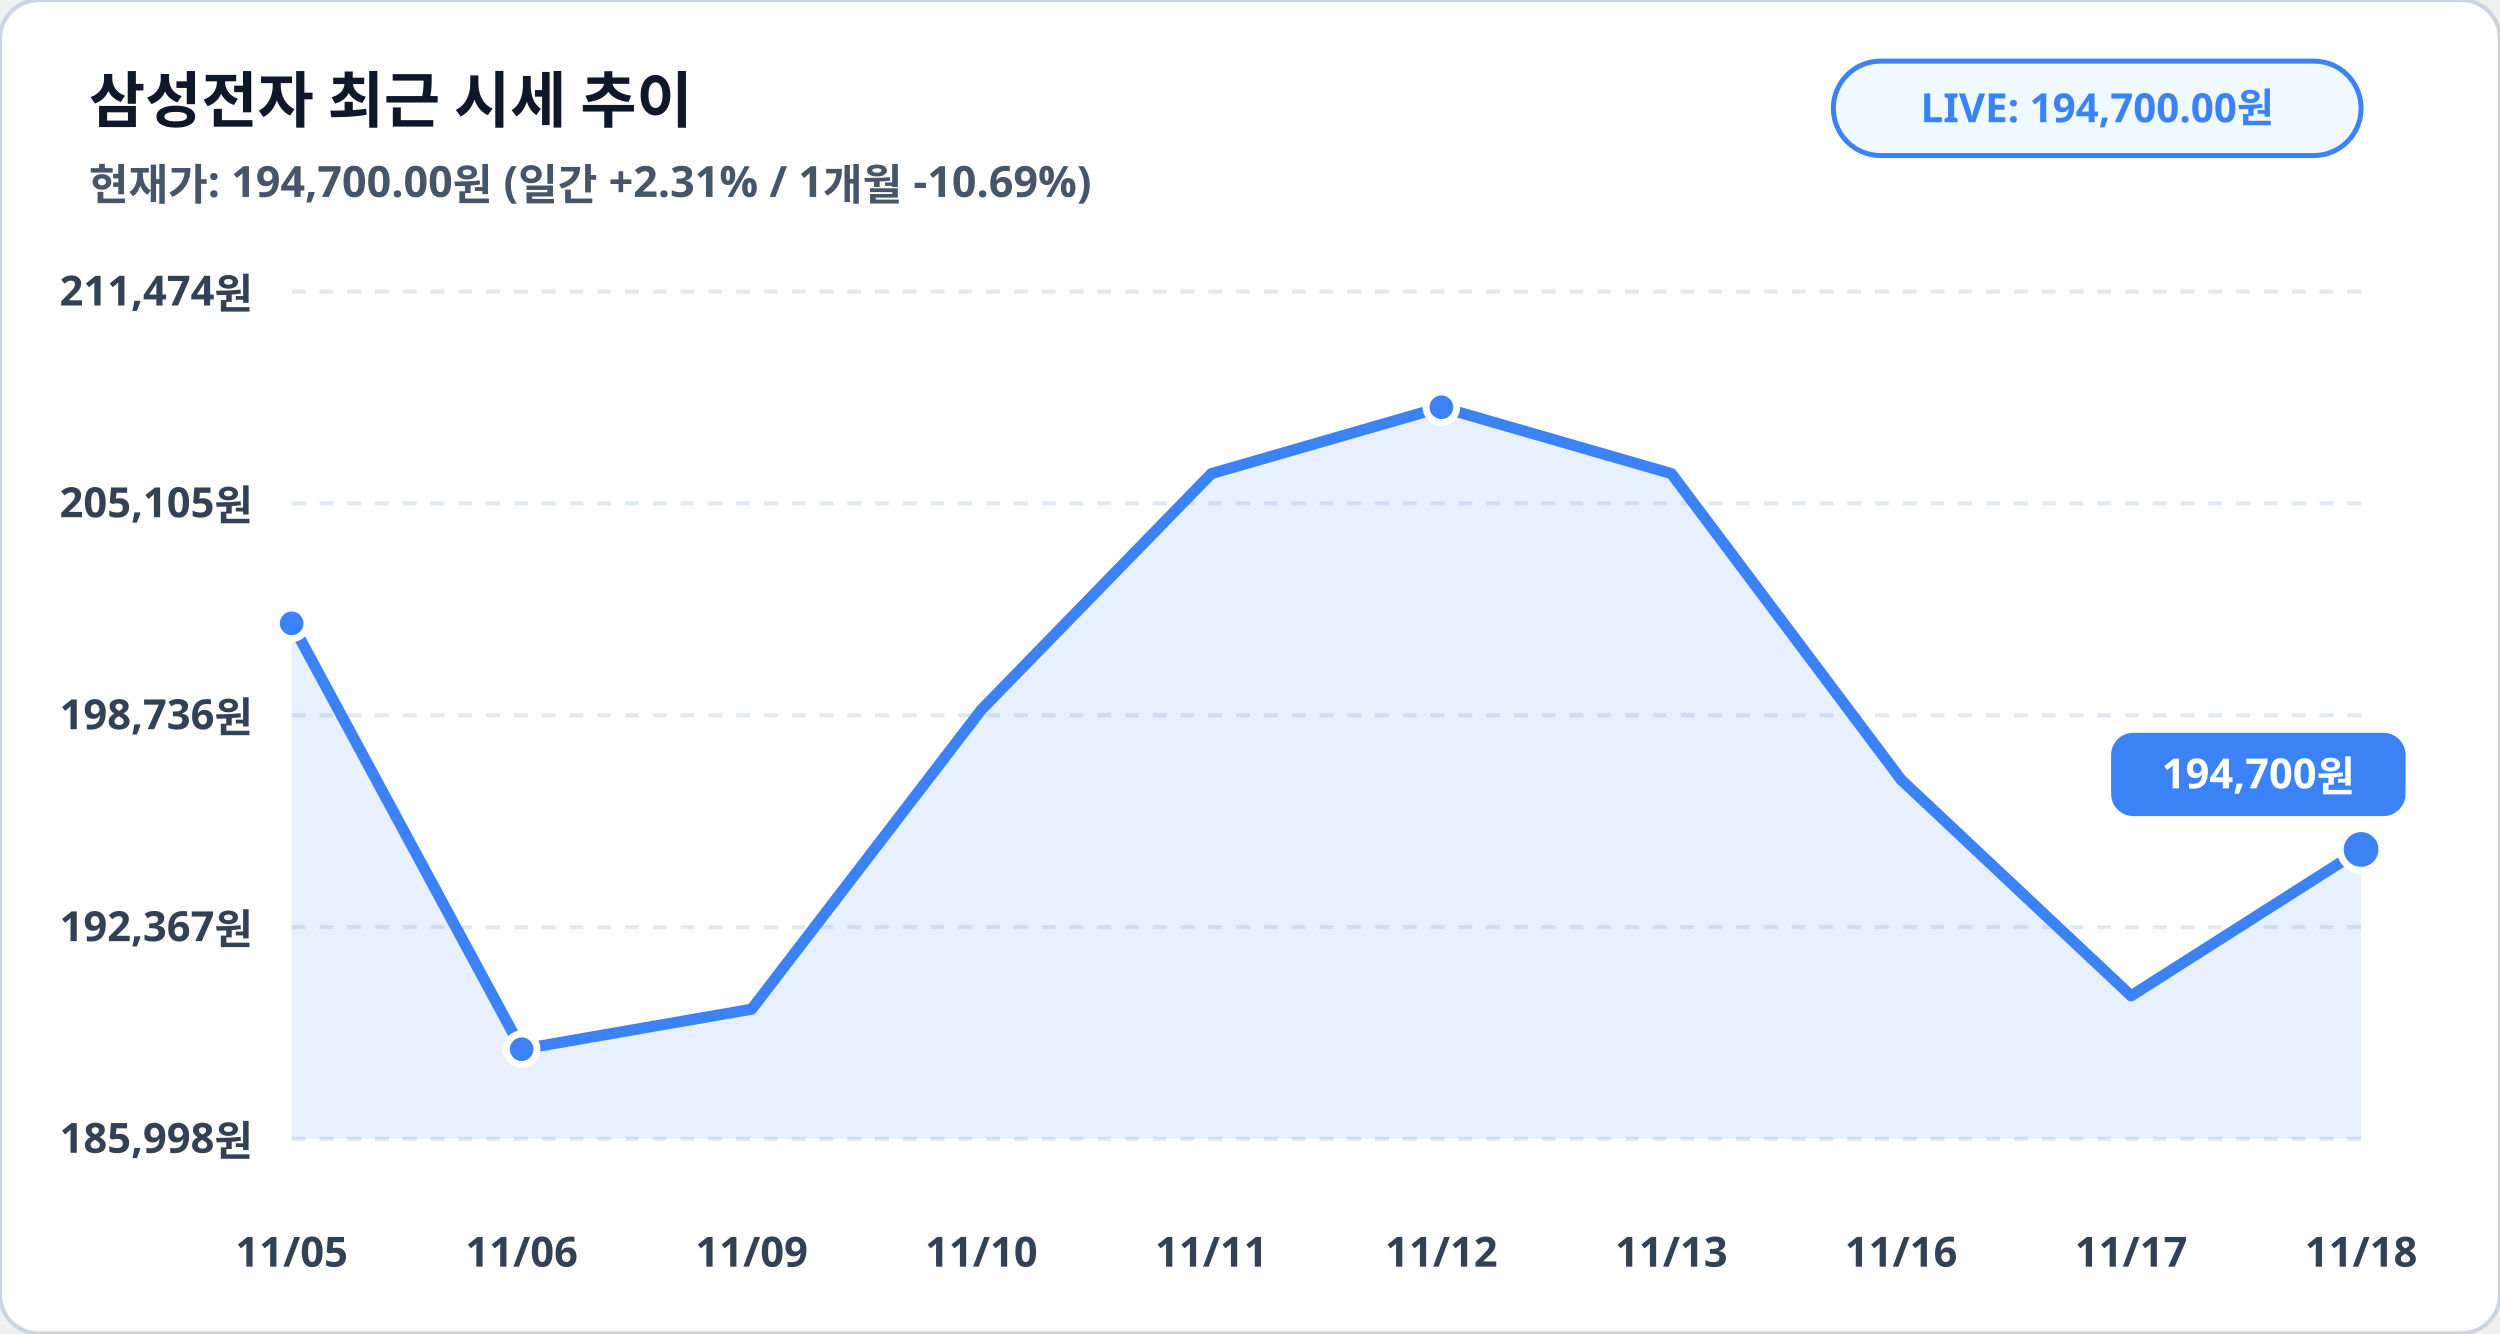
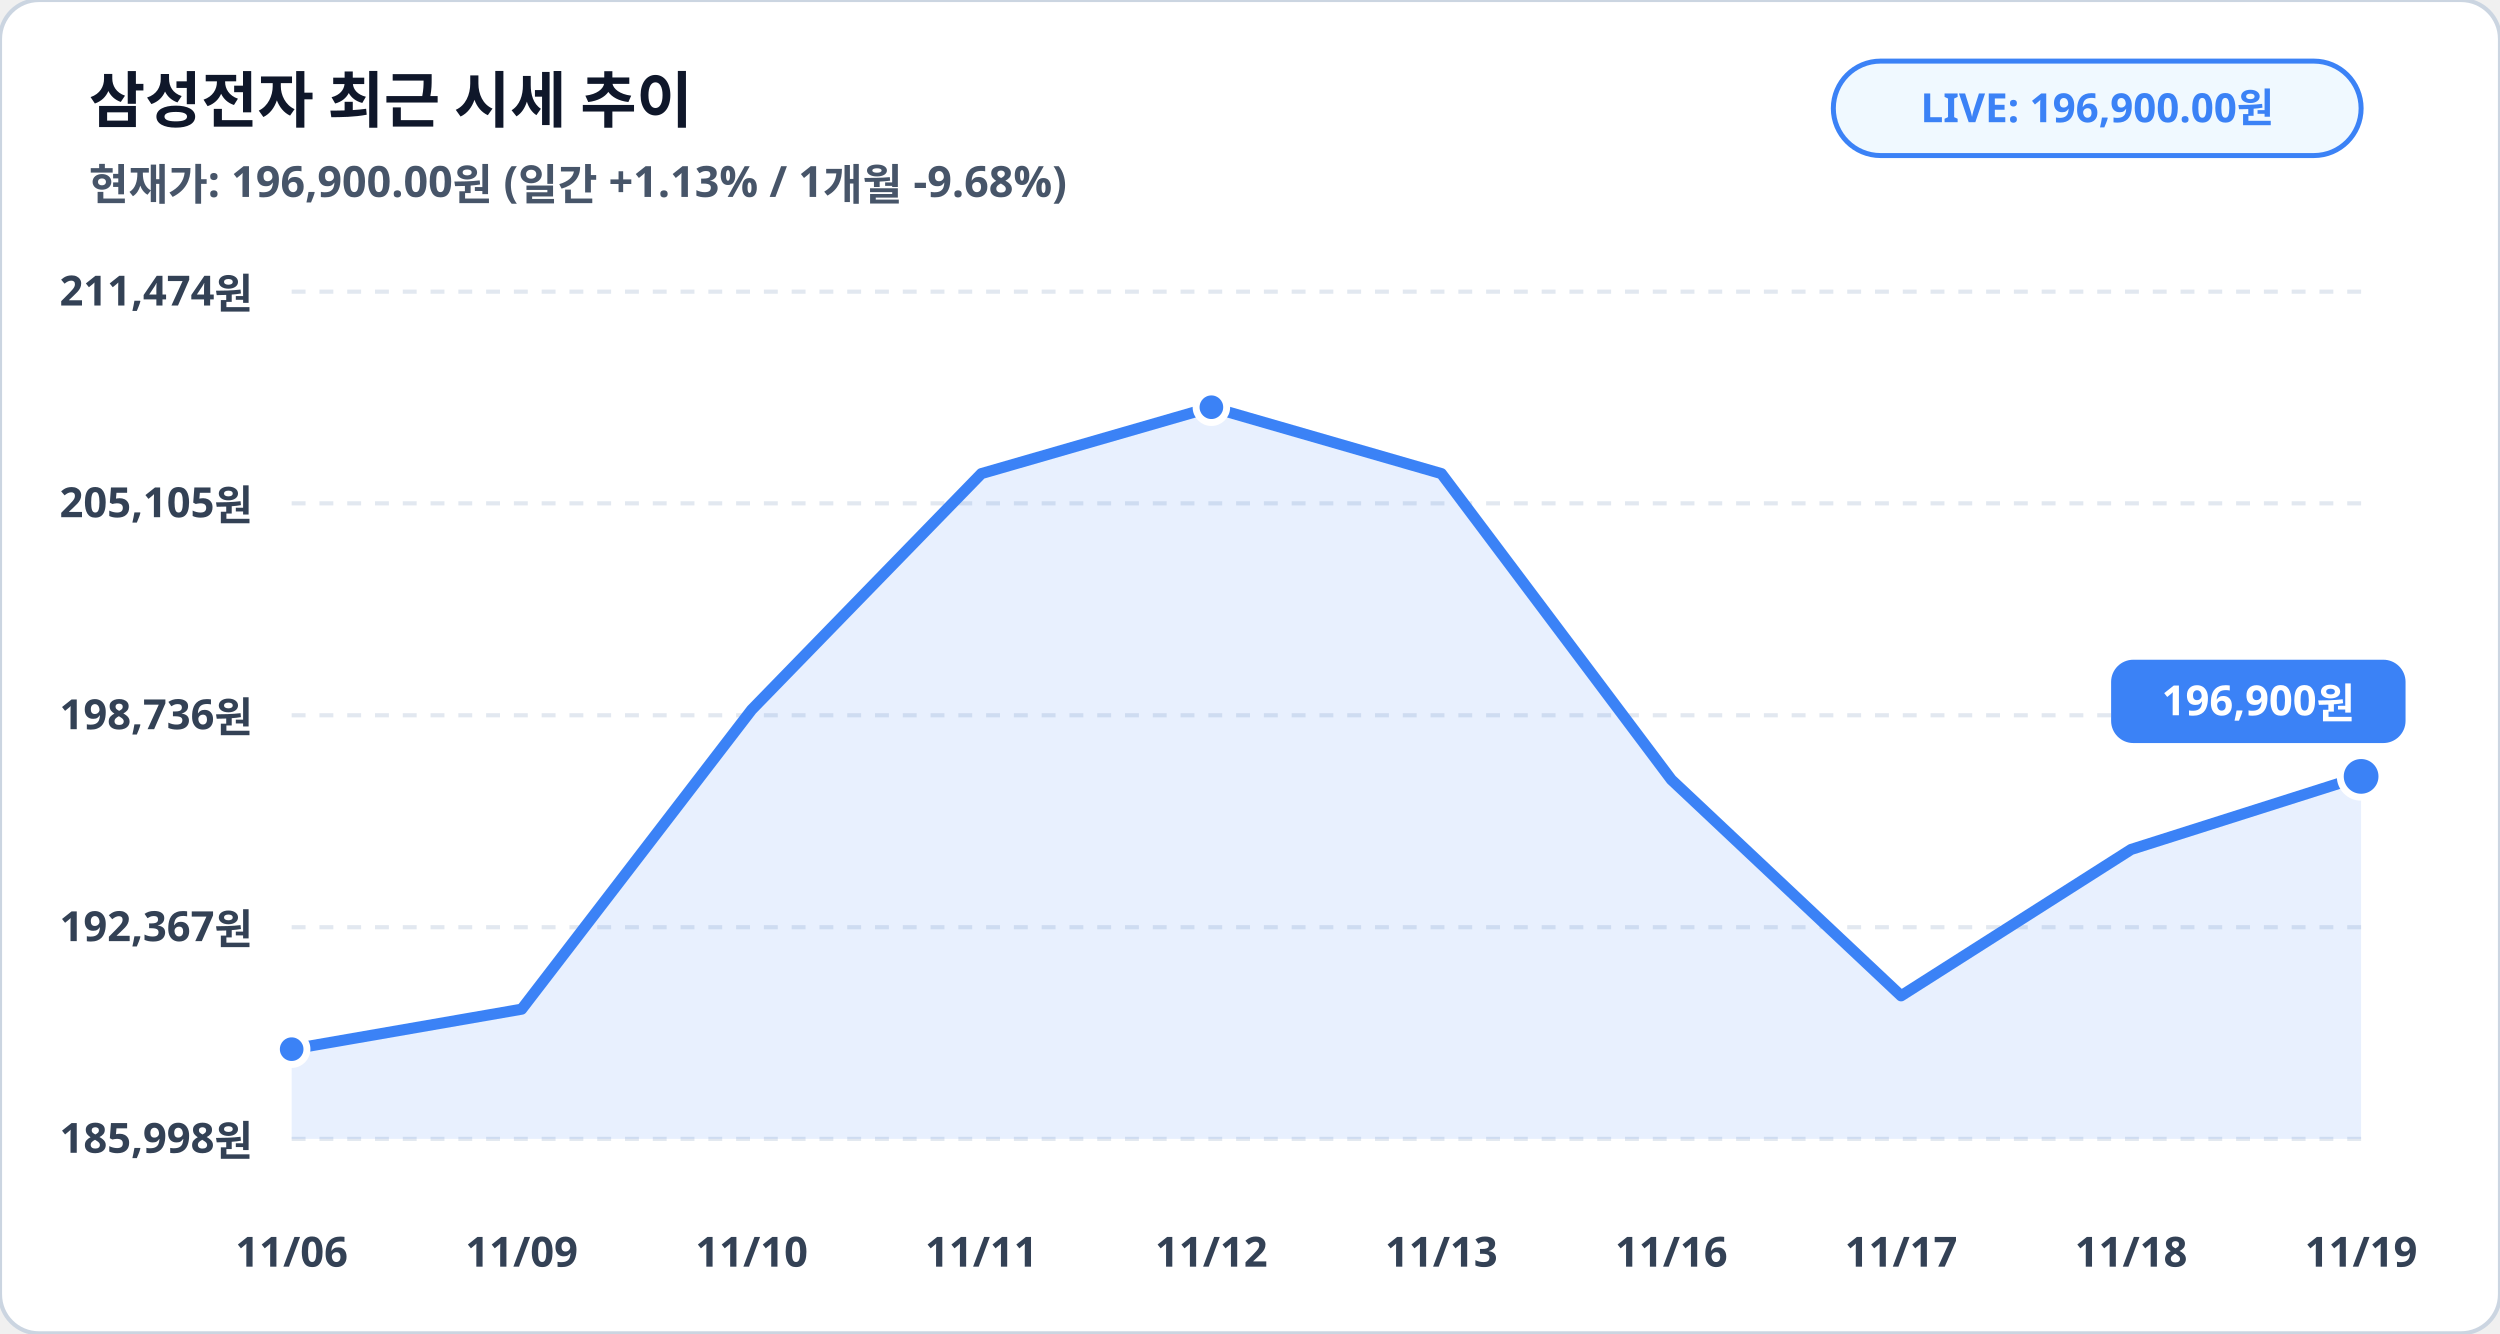
<svg xmlns="http://www.w3.org/2000/svg" viewBox="0 0 900 480" width="100%" height="100%">
  <rect width="900" height="480" rx="14" fill="#ffffff" stroke="#cbd5e1" stroke-width="1.5" />
  <text x="32" y="44" fill="#0f172a" font-family="Pretendard, sans-serif" font-size="22" font-weight="900">삼성전자 최근 시세 추이</text>
-   <text x="32" y="72" fill="#475569" font-family="Pretendard, sans-serif" font-size="15.5" font-weight="600">현재가: 194,700.00원 (일간 +2.31% / 1개월 -10.69%)</text>
+   <text x="32" y="72" fill="#475569" font-family="Pretendard, sans-serif" font-size="15.5" font-weight="600">현재가: 196,900.00원 (일간 +1.13% / 1개월 -9.68%)</text>
  <rect x="660" y="22" width="190" height="34" rx="17" fill="#f0f9ff" stroke="#3b82f6" stroke-width="1.8" />
-   <text x="755" y="44" fill="#3b82f6" font-family="Pretendard, sans-serif" font-size="14.5" font-weight="800" text-anchor="middle">LIVE: 194,700.00원</text>
+   <text x="755" y="44" fill="#3b82f6" font-family="Pretendard, sans-serif" font-size="14.5" font-weight="800" text-anchor="middle">LIVE: 196,900.00원</text>
  <line x1="105" y1="105.0" x2="850" y2="105.0" stroke="#e2e8f0" stroke-width="1.5" stroke-dasharray="5,5" />
  <text x="91" y="110.0" fill="#334155" font-family="Pretendard, sans-serif" font-size="15" font-weight="700" text-anchor="end">211,474원</text>
  <line x1="105" y1="181.2" x2="850" y2="181.2" stroke="#e2e8f0" stroke-width="1.5" stroke-dasharray="5,5" />
  <text x="91" y="186.2" fill="#334155" font-family="Pretendard, sans-serif" font-size="15" font-weight="700" text-anchor="end">205,105원</text>
  <line x1="105" y1="257.5" x2="850" y2="257.5" stroke="#e2e8f0" stroke-width="1.5" stroke-dasharray="5,5" />
  <text x="91" y="262.5" fill="#334155" font-family="Pretendard, sans-serif" font-size="15" font-weight="700" text-anchor="end">198,736원</text>
  <line x1="105" y1="333.8" x2="850" y2="333.8" stroke="#e2e8f0" stroke-width="1.5" stroke-dasharray="5,5" />
  <text x="91" y="338.8" fill="#334155" font-family="Pretendard, sans-serif" font-size="15" font-weight="700" text-anchor="end">192,367원</text>
  <line x1="105" y1="410.0" x2="850" y2="410.0" stroke="#e2e8f0" stroke-width="1.5" stroke-dasharray="5,5" />
  <text x="91" y="415.0" fill="#334155" font-family="Pretendard, sans-serif" font-size="15" font-weight="700" text-anchor="end">185,998원</text>
-   <polygon points="105.0,410.0 105.0,224.4 187.8,377.7 270.6,363.3 353.3,255.5 436.1,170.5 518.9,146.6 601.7,170.5 684.4,280.7 767.2,358.5 850.0,305.8 850.0,410.0" fill="#3b82f6" fill-opacity="0.12" />
-   <polyline fill="none" stroke="#3b82f6" stroke-width="4" stroke-linecap="round" stroke-linejoin="round" points="105.0,224.4 187.8,377.7 270.6,363.3 353.3,255.5 436.1,170.5 518.9,146.6 601.7,170.5 684.4,280.7 767.2,358.5 850.0,305.8" />
-   <circle cx="105.0" cy="224.4" r="5.5" fill="#3b82f6" stroke="#ffffff" stroke-width="2.5" />
-   <circle cx="187.8" cy="377.7" r="5.5" fill="#3b82f6" stroke="#ffffff" stroke-width="2.5" />
-   <circle cx="518.9" cy="146.6" r="5.5" fill="#3b82f6" stroke="#ffffff" stroke-width="2.5" />
-   <circle cx="850.0" cy="305.8" r="7.5" fill="#3b82f6" stroke="#ffffff" stroke-width="2.5" />
-   <rect x="760.0" y="263.8" width="106" height="30" rx="8" fill="#3b82f6" />
-   <text x="813.0" y="283.8" fill="#ffffff" font-family="Pretendard, sans-serif" font-size="15" font-weight="800" text-anchor="middle">194,700원</text>
-   <text x="105.0" y="456" fill="#334155" font-family="Pretendard, sans-serif" font-size="15" font-weight="700" text-anchor="middle">11/05</text>
-   <text x="187.8" y="456" fill="#334155" font-family="Pretendard, sans-serif" font-size="15" font-weight="700" text-anchor="middle">11/06</text>
-   <text x="270.6" y="456" fill="#334155" font-family="Pretendard, sans-serif" font-size="15" font-weight="700" text-anchor="middle">11/09</text>
-   <text x="353.3" y="456" fill="#334155" font-family="Pretendard, sans-serif" font-size="15" font-weight="700" text-anchor="middle">11/10</text>
-   <text x="436.1" y="456" fill="#334155" font-family="Pretendard, sans-serif" font-size="15" font-weight="700" text-anchor="middle">11/11</text>
-   <text x="518.9" y="456" fill="#334155" font-family="Pretendard, sans-serif" font-size="15" font-weight="700" text-anchor="middle">11/12</text>
-   <text x="601.7" y="456" fill="#334155" font-family="Pretendard, sans-serif" font-size="15" font-weight="700" text-anchor="middle">11/13</text>
-   <text x="684.4" y="456" fill="#334155" font-family="Pretendard, sans-serif" font-size="15" font-weight="700" text-anchor="middle">11/16</text>
-   <text x="767.2" y="456" fill="#334155" font-family="Pretendard, sans-serif" font-size="15" font-weight="700" text-anchor="middle">11/17</text>
-   <text x="850.0" y="456" fill="#334155" font-family="Pretendard, sans-serif" font-size="15" font-weight="700" text-anchor="middle">11/18</text>
+   <polygon points="105.0,410.0 105.0,377.7 187.8,363.3 270.6,255.5 353.3,170.5 436.1,146.6 518.9,170.5 601.7,280.7 684.4,358.5 767.2,305.8 850.0,279.5 850.0,410.0" fill="#3b82f6" fill-opacity="0.12" />
+   <polyline fill="none" stroke="#3b82f6" stroke-width="4" stroke-linecap="round" stroke-linejoin="round" points="105.0,377.7 187.8,363.3 270.6,255.5 353.3,170.5 436.1,146.6 518.9,170.5 601.7,280.7 684.4,358.5 767.2,305.8 850.0,279.5" />
+   <circle cx="105.0" cy="377.7" r="5.5" fill="#3b82f6" stroke="#ffffff" stroke-width="2.5" />
+   <circle cx="436.1" cy="146.6" r="5.5" fill="#3b82f6" stroke="#ffffff" stroke-width="2.5" />
+   <circle cx="850.0" cy="279.5" r="7.5" fill="#3b82f6" stroke="#ffffff" stroke-width="2.5" />
+   <rect x="760.0" y="237.5" width="106" height="30" rx="8" fill="#3b82f6" />
+   <text x="813.0" y="257.5" fill="#ffffff" font-family="Pretendard, sans-serif" font-size="15" font-weight="800" text-anchor="middle">196,900원</text>
+   <text x="105.0" y="456" fill="#334155" font-family="Pretendard, sans-serif" font-size="15" font-weight="700" text-anchor="middle">11/06</text>
+   <text x="187.8" y="456" fill="#334155" font-family="Pretendard, sans-serif" font-size="15" font-weight="700" text-anchor="middle">11/09</text>
+   <text x="270.6" y="456" fill="#334155" font-family="Pretendard, sans-serif" font-size="15" font-weight="700" text-anchor="middle">11/10</text>
+   <text x="353.3" y="456" fill="#334155" font-family="Pretendard, sans-serif" font-size="15" font-weight="700" text-anchor="middle">11/11</text>
+   <text x="436.1" y="456" fill="#334155" font-family="Pretendard, sans-serif" font-size="15" font-weight="700" text-anchor="middle">11/12</text>
+   <text x="518.9" y="456" fill="#334155" font-family="Pretendard, sans-serif" font-size="15" font-weight="700" text-anchor="middle">11/13</text>
+   <text x="601.7" y="456" fill="#334155" font-family="Pretendard, sans-serif" font-size="15" font-weight="700" text-anchor="middle">11/16</text>
+   <text x="684.4" y="456" fill="#334155" font-family="Pretendard, sans-serif" font-size="15" font-weight="700" text-anchor="middle">11/17</text>
+   <text x="767.2" y="456" fill="#334155" font-family="Pretendard, sans-serif" font-size="15" font-weight="700" text-anchor="middle">11/18</text>
+   <text x="850.0" y="456" fill="#334155" font-family="Pretendard, sans-serif" font-size="15" font-weight="700" text-anchor="middle">11/19</text>
</svg>
